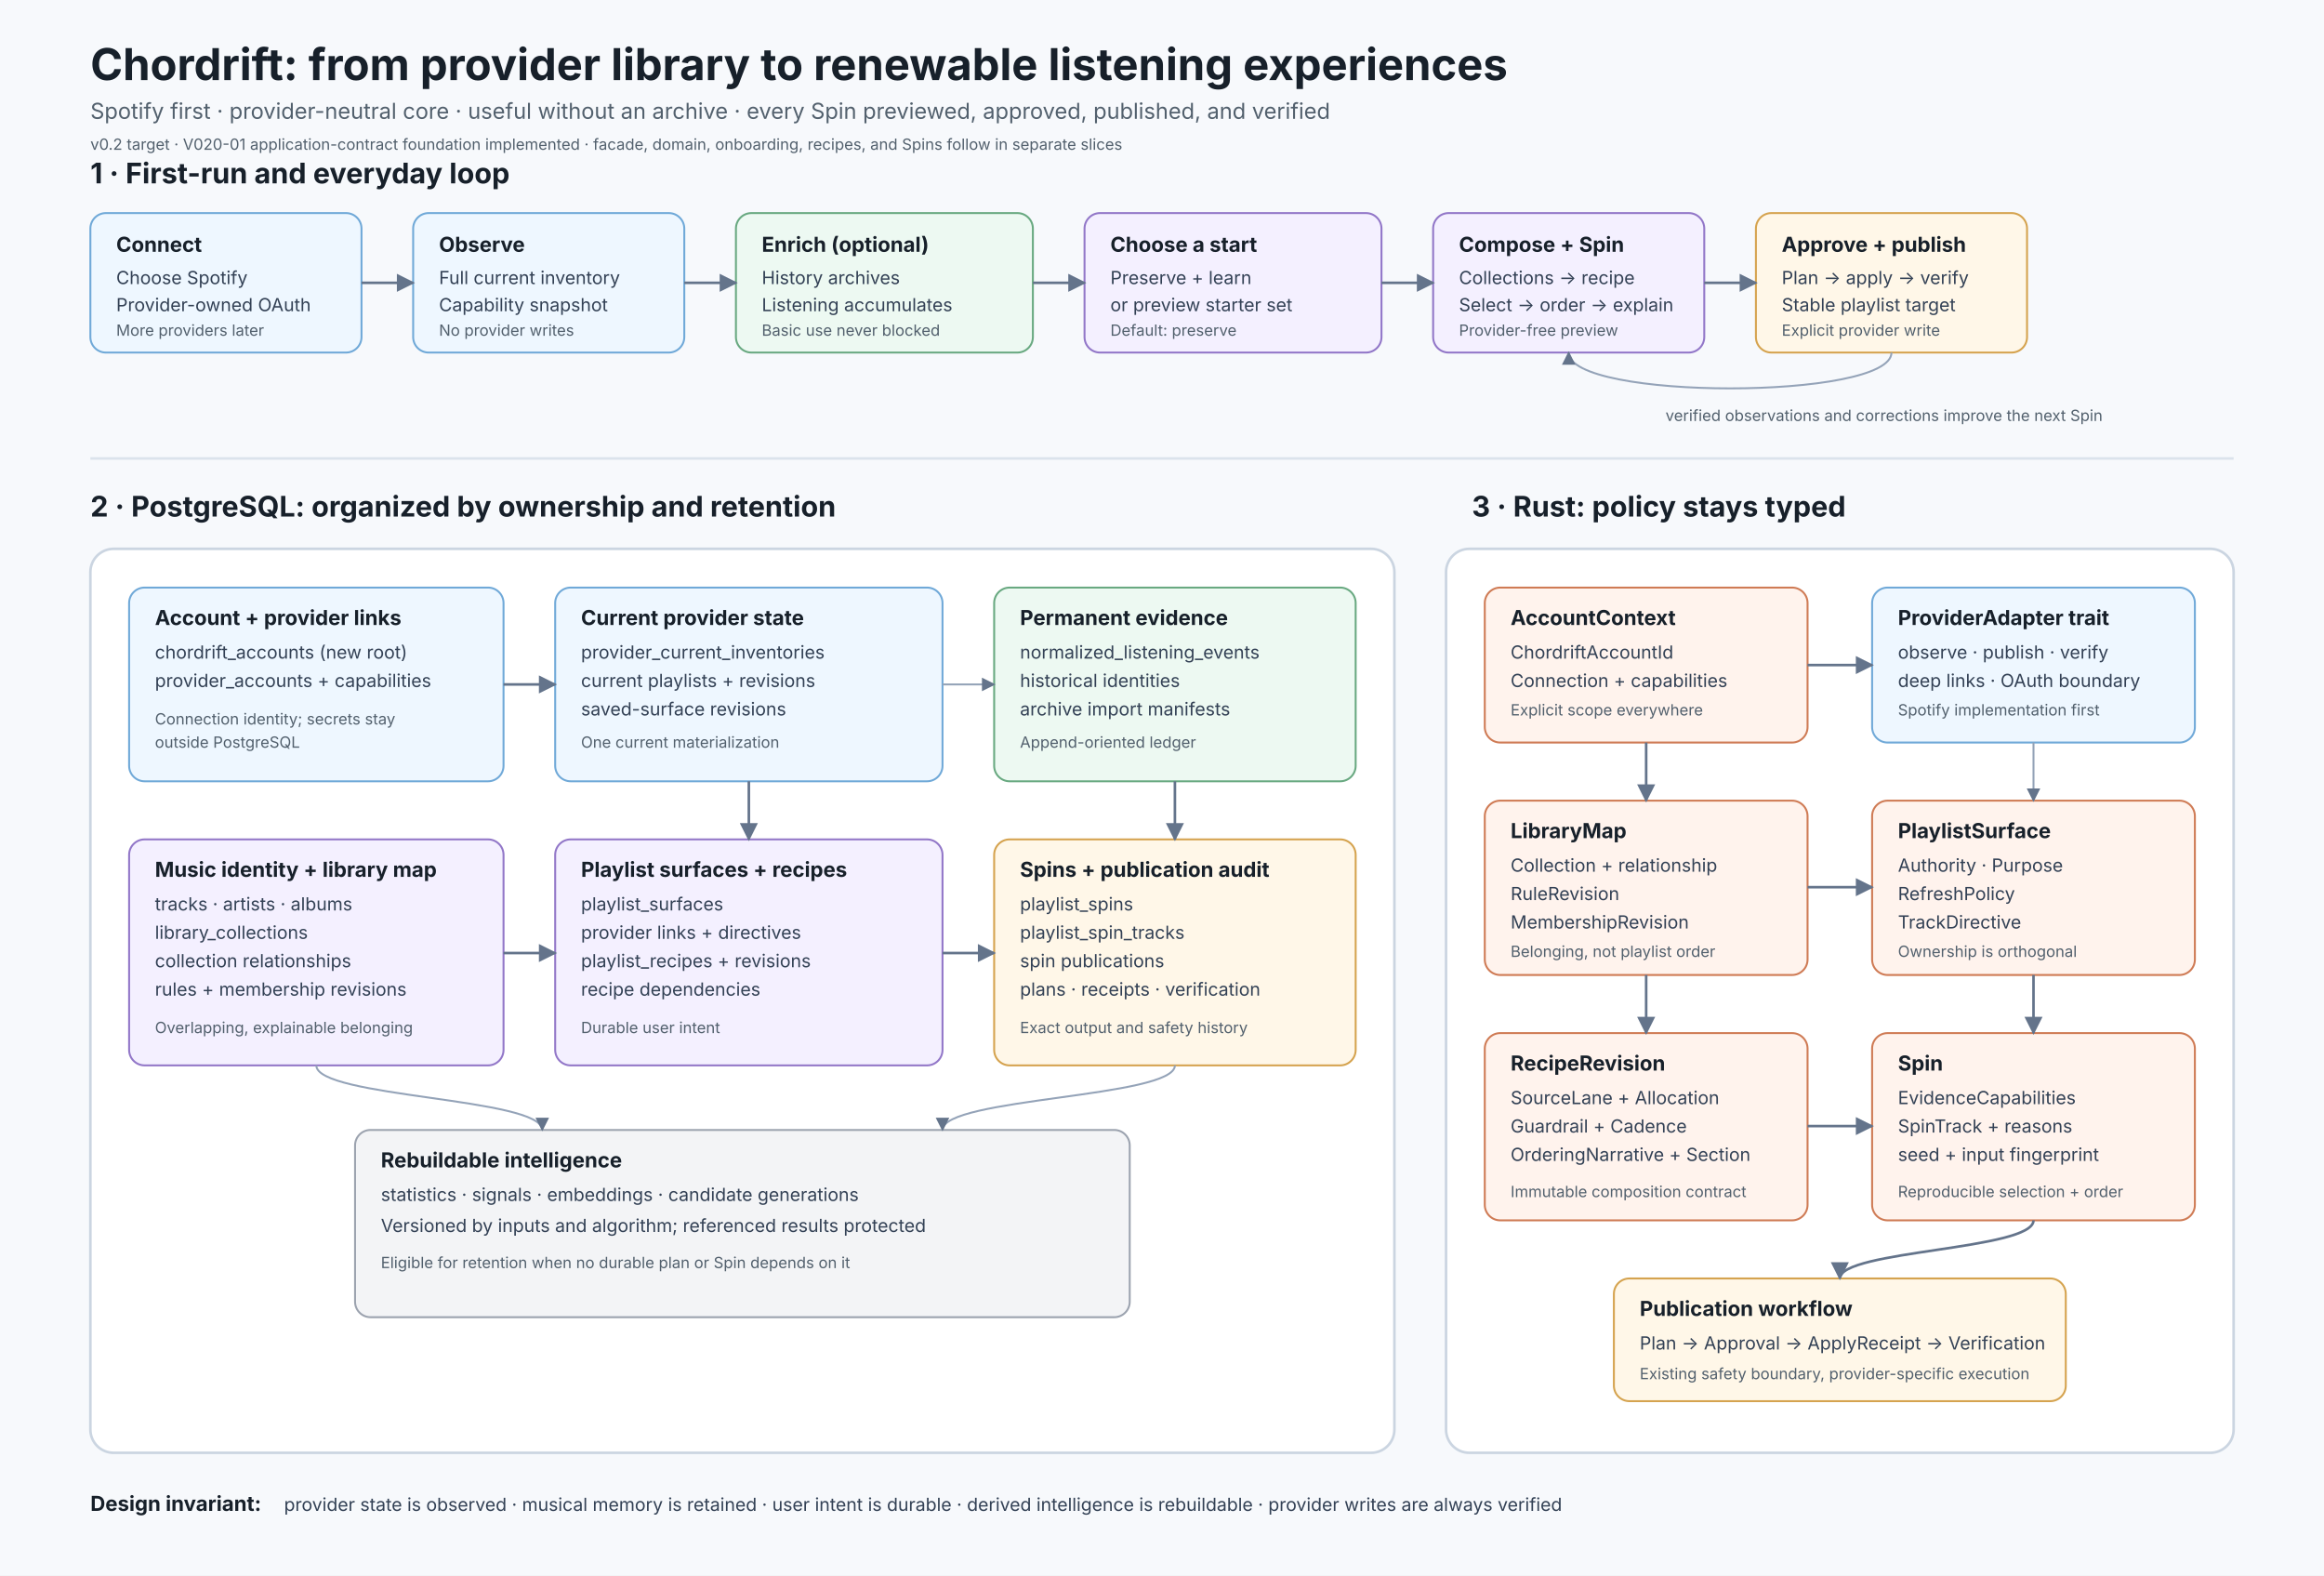
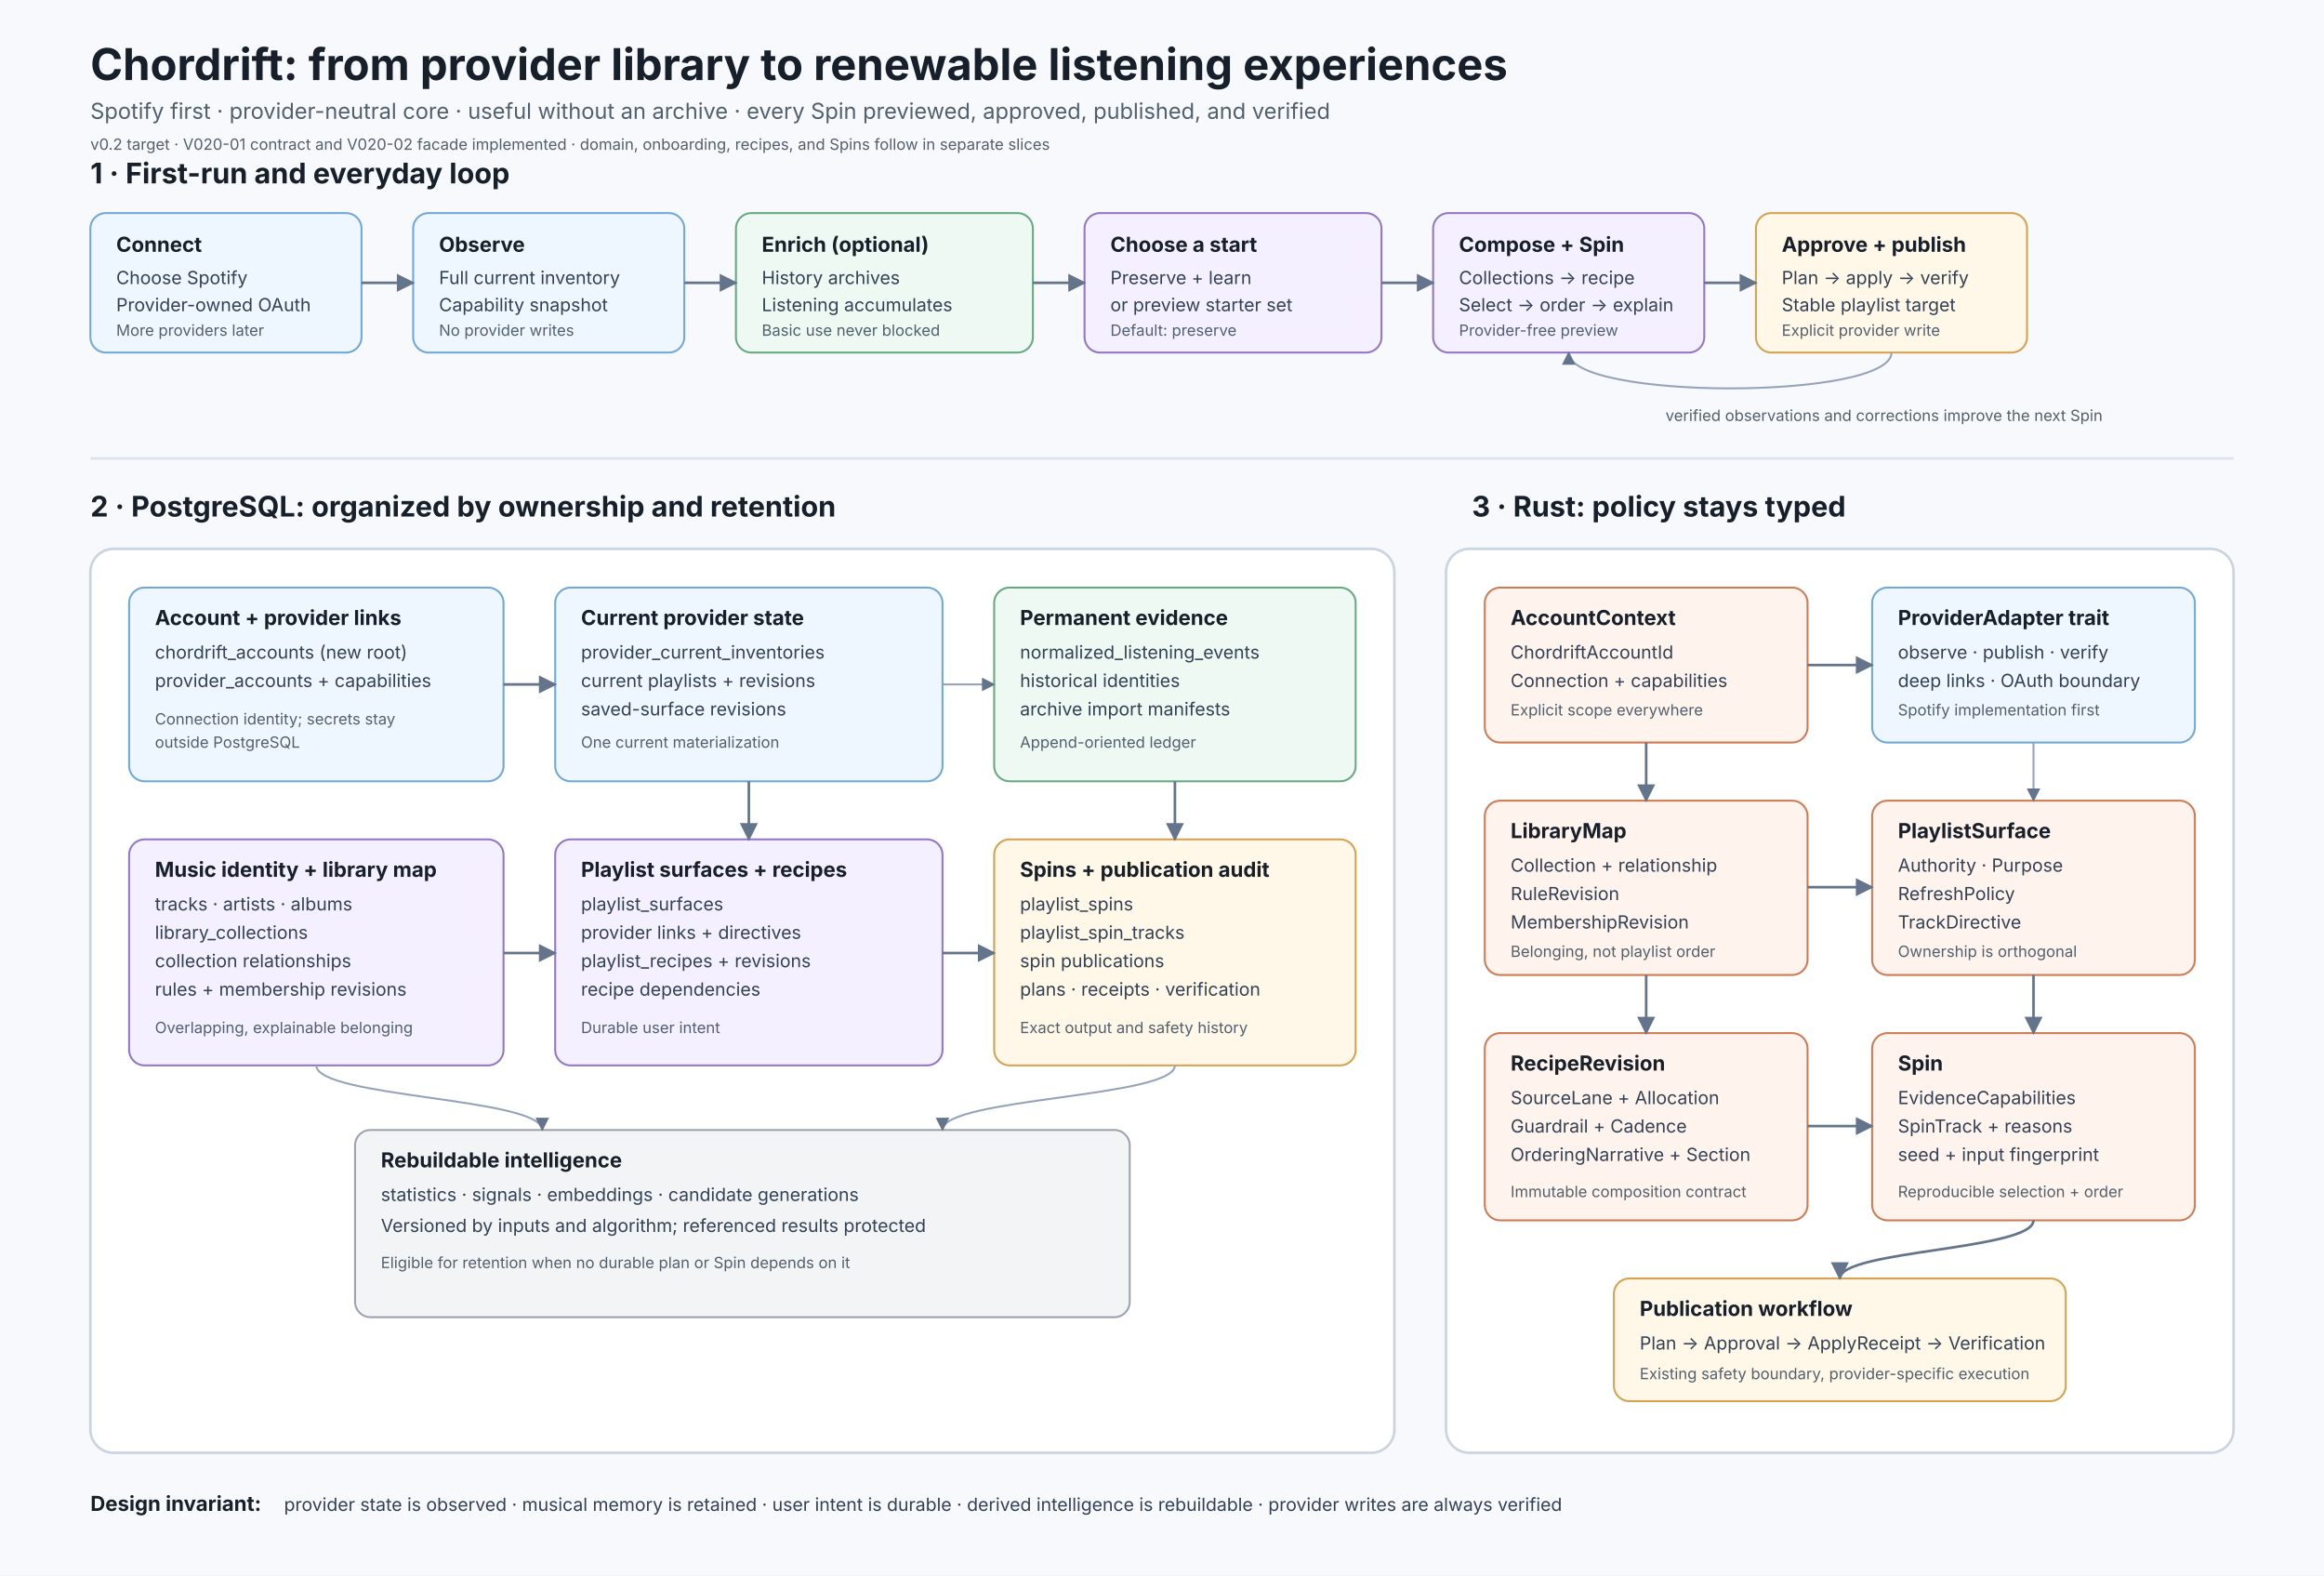
<svg xmlns="http://www.w3.org/2000/svg" width="1800" height="1220" viewBox="0 0 1800 1220" role="img" aria-labelledby="title desc">
  <defs>
    <style>
      text { font-family: ui-sans-serif, -apple-system, BlinkMacSystemFont, "Segoe UI", sans-serif; fill: #17202a; }
      .title { font-size: 34px; font-weight: 700; }
      .subtitle { font-size: 17px; fill: #52606d; }
      .section { font-size: 22px; font-weight: 700; }
      .label { font-size: 16px; font-weight: 700; }
      .body { font-size: 14px; fill: #334155; }
      .small { font-size: 12px; fill: #52606d; }
      .panel { fill: #ffffff; stroke: #cbd5e1; stroke-width: 2; rx: 18; }
      .node { fill: #f8fafc; stroke: #cbd5e1; stroke-width: 1.5; rx: 12; }
      .provider { fill: #eef7ff; stroke: #70a9d8; }
      .intent { fill: #f4f0ff; stroke: #9277c8; }
      .evidence { fill: #edf9f2; stroke: #69a981; }
      .audit { fill: #fff7e8; stroke: #d5a34f; }
      .cache { fill: #f3f4f6; stroke: #9ca3af; }
      .rust { fill: #fff3ed; stroke: #cf7b55; }
      .arrow { fill: none; stroke: #64748b; stroke-width: 2; marker-end: url(#arrow); }
      .soft-arrow { fill: none; stroke: #94a3b8; stroke-width: 1.5; marker-end: url(#arrow); }
      .divider { stroke: #dbe3ec; stroke-width: 2; }
    </style>
    <marker id="arrow" viewBox="0 0 10 10" refX="9" refY="5" markerWidth="7" markerHeight="7" orient="auto-start-reverse">
      <path d="M 0 0 L 10 5 L 0 10 z" fill="#64748b" />
    </marker>
  </defs>
  <rect width="1800" height="1220" fill="#f7f9fc" />
  <text x="70" y="62" class="title">Chordrift: from provider library to renewable listening experiences</text>
  <text x="70" y="92" class="subtitle">Spotify first · provider-neutral core · useful without an archive · every Spin previewed, approved, published, and verified</text>
-   <text x="70" y="116" class="small">v0.2 target · V020-01 application-contract foundation implemented · facade, domain, onboarding, recipes, and Spins follow in separate slices</text>
+   <text x="70" y="116" class="small">v0.2 target · V020-01 contract and V020-02 facade implemented · domain, onboarding, recipes, and Spins follow in separate slices</text>
  <text x="70" y="142" class="section">1 · First-run and everyday loop</text>
  <g>
    <rect x="70" y="165" width="210" height="108" class="node provider" />
    <text x="90" y="195" class="label">Connect</text>
    <text x="90" y="220" class="body">Choose Spotify</text>
    <text x="90" y="241" class="body">Provider-owned OAuth</text>
    <text x="90" y="260" class="small">More providers later</text>
    <rect x="320" y="165" width="210" height="108" class="node provider" />
    <text x="340" y="195" class="label">Observe</text>
    <text x="340" y="220" class="body">Full current inventory</text>
    <text x="340" y="241" class="body">Capability snapshot</text>
    <text x="340" y="260" class="small">No provider writes</text>
    <rect x="570" y="165" width="230" height="108" class="node evidence" />
    <text x="590" y="195" class="label">Enrich (optional)</text>
    <text x="590" y="220" class="body">History archives</text>
    <text x="590" y="241" class="body">Listening accumulates</text>
    <text x="590" y="260" class="small">Basic use never blocked</text>
    <rect x="840" y="165" width="230" height="108" class="node intent" />
    <text x="860" y="195" class="label">Choose a start</text>
    <text x="860" y="220" class="body">Preserve + learn</text>
    <text x="860" y="241" class="body">or preview starter set</text>
    <text x="860" y="260" class="small">Default: preserve</text>
    <rect x="1110" y="165" width="210" height="108" class="node intent" />
    <text x="1130" y="195" class="label">Compose + Spin</text>
    <text x="1130" y="220" class="body">Collections → recipe</text>
    <text x="1130" y="241" class="body">Select → order → explain</text>
    <text x="1130" y="260" class="small">Provider-free preview</text>
    <rect x="1360" y="165" width="210" height="108" class="node audit" />
    <text x="1380" y="195" class="label">Approve + publish</text>
    <text x="1380" y="220" class="body">Plan → apply → verify</text>
    <text x="1380" y="241" class="body">Stable playlist target</text>
    <text x="1380" y="260" class="small">Explicit provider write</text>
    <path d="M280 219 H320" class="arrow" />
    <path d="M530 219 H570" class="arrow" />
    <path d="M800 219 H840" class="arrow" />
    <path d="M1070 219 H1110" class="arrow" />
    <path d="M1320 219 H1360" class="arrow" />
    <path d="M1465 273 C1465 310 1215 310 1215 273" class="soft-arrow" />
    <text x="1290" y="326" class="small">verified observations and corrections improve the next Spin</text>
  </g>
  <line x1="70" y1="355" x2="1730" y2="355" class="divider" />
  <text x="70" y="400" class="section">2 · PostgreSQL: organized by ownership and retention</text>
  <g>
    <rect x="70" y="425" width="1010" height="700" class="panel" />
    <rect x="100" y="455" width="290" height="150" class="node provider" />
    <text x="120" y="484" class="label">Account + provider links</text>
    <text x="120" y="510" class="body">chordrift_accounts (new root)</text>
    <text x="120" y="532" class="body">provider_accounts + capabilities</text>
    <text x="120" y="561" class="small">Connection identity; secrets stay</text>
    <text x="120" y="579" class="small">outside PostgreSQL</text>
    <rect x="430" y="455" width="300" height="150" class="node provider" />
    <text x="450" y="484" class="label">Current provider state</text>
    <text x="450" y="510" class="body">provider_current_inventories</text>
    <text x="450" y="532" class="body">current playlists + revisions</text>
    <text x="450" y="554" class="body">saved-surface revisions</text>
    <text x="450" y="579" class="small">One current materialization</text>
    <rect x="770" y="455" width="280" height="150" class="node evidence" />
    <text x="790" y="484" class="label">Permanent evidence</text>
    <text x="790" y="510" class="body">normalized_listening_events</text>
    <text x="790" y="532" class="body">historical identities</text>
    <text x="790" y="554" class="body">archive import manifests</text>
    <text x="790" y="579" class="small">Append-oriented ledger</text>
    <rect x="100" y="650" width="290" height="175" class="node intent" />
    <text x="120" y="679" class="label">Music identity + library map</text>
    <text x="120" y="705" class="body">tracks · artists · albums</text>
    <text x="120" y="727" class="body">library_collections</text>
    <text x="120" y="749" class="body">collection relationships</text>
    <text x="120" y="771" class="body">rules + membership revisions</text>
    <text x="120" y="800" class="small">Overlapping, explainable belonging</text>
    <rect x="430" y="650" width="300" height="175" class="node intent" />
    <text x="450" y="679" class="label">Playlist surfaces + recipes</text>
    <text x="450" y="705" class="body">playlist_surfaces</text>
    <text x="450" y="727" class="body">provider links + directives</text>
    <text x="450" y="749" class="body">playlist_recipes + revisions</text>
    <text x="450" y="771" class="body">recipe dependencies</text>
    <text x="450" y="800" class="small">Durable user intent</text>
    <rect x="770" y="650" width="280" height="175" class="node audit" />
    <text x="790" y="679" class="label">Spins + publication audit</text>
    <text x="790" y="705" class="body">playlist_spins</text>
    <text x="790" y="727" class="body">playlist_spin_tracks</text>
    <text x="790" y="749" class="body">spin publications</text>
    <text x="790" y="771" class="body">plans · receipts · verification</text>
    <text x="790" y="800" class="small">Exact output and safety history</text>
    <rect x="275" y="875" width="600" height="145" class="node cache" />
    <text x="295" y="904" class="label">Rebuildable intelligence</text>
    <text x="295" y="930" class="body">statistics · signals · embeddings · candidate generations</text>
    <text x="295" y="954" class="body">Versioned by inputs and algorithm; referenced results protected</text>
    <text x="295" y="982" class="small">Eligible for retention when no durable plan or Spin depends on it</text>
    <path d="M390 530 H430" class="arrow" />
    <path d="M730 530 H770" class="soft-arrow" />
    <path d="M580 605 V650" class="arrow" />
    <path d="M910 605 V650" class="arrow" />
    <path d="M390 738 H430" class="arrow" />
    <path d="M730 738 H770" class="arrow" />
    <path d="M245 825 C245 850 420 850 420 875" class="soft-arrow" />
    <path d="M910 825 C910 850 730 850 730 875" class="soft-arrow" />
  </g>
  <text x="1140" y="400" class="section">3 · Rust: policy stays typed</text>
  <g>
    <rect x="1120" y="425" width="610" height="700" class="panel" />
    <rect x="1150" y="455" width="250" height="120" class="node rust" />
    <text x="1170" y="484" class="label">AccountContext</text>
    <text x="1170" y="510" class="body">ChordriftAccountId</text>
    <text x="1170" y="532" class="body">Connection + capabilities</text>
    <text x="1170" y="554" class="small">Explicit scope everywhere</text>
    <rect x="1450" y="455" width="250" height="120" class="node provider" />
    <text x="1470" y="484" class="label">ProviderAdapter trait</text>
    <text x="1470" y="510" class="body">observe · publish · verify</text>
    <text x="1470" y="532" class="body">deep links · OAuth boundary</text>
    <text x="1470" y="554" class="small">Spotify implementation first</text>
    <rect x="1150" y="620" width="250" height="135" class="node rust" />
    <text x="1170" y="649" class="label">LibraryMap</text>
    <text x="1170" y="675" class="body">Collection + relationship</text>
    <text x="1170" y="697" class="body">RuleRevision</text>
    <text x="1170" y="719" class="body">MembershipRevision</text>
    <text x="1170" y="741" class="small">Belonging, not playlist order</text>
    <rect x="1450" y="620" width="250" height="135" class="node rust" />
    <text x="1470" y="649" class="label">PlaylistSurface</text>
    <text x="1470" y="675" class="body">Authority · Purpose</text>
    <text x="1470" y="697" class="body">RefreshPolicy</text>
    <text x="1470" y="719" class="body">TrackDirective</text>
    <text x="1470" y="741" class="small">Ownership is orthogonal</text>
    <rect x="1150" y="800" width="250" height="145" class="node rust" />
    <text x="1170" y="829" class="label">RecipeRevision</text>
    <text x="1170" y="855" class="body">SourceLane + Allocation</text>
    <text x="1170" y="877" class="body">Guardrail + Cadence</text>
    <text x="1170" y="899" class="body">OrderingNarrative + Section</text>
    <text x="1170" y="927" class="small">Immutable composition contract</text>
    <rect x="1450" y="800" width="250" height="145" class="node rust" />
    <text x="1470" y="829" class="label">Spin</text>
    <text x="1470" y="855" class="body">EvidenceCapabilities</text>
    <text x="1470" y="877" class="body">SpinTrack + reasons</text>
    <text x="1470" y="899" class="body">seed + input fingerprint</text>
    <text x="1470" y="927" class="small">Reproducible selection + order</text>
    <rect x="1250" y="990" width="350" height="95" class="node audit" />
    <text x="1270" y="1019" class="label">Publication workflow</text>
    <text x="1270" y="1045" class="body">Plan → Approval → ApplyReceipt → Verification</text>
    <text x="1270" y="1068" class="small">Existing safety boundary, provider-specific execution</text>
    <path d="M1400 515 H1450" class="arrow" />
    <path d="M1275 575 V620" class="arrow" />
    <path d="M1575 575 V620" class="soft-arrow" />
    <path d="M1400 687 H1450" class="arrow" />
    <path d="M1275 755 V800" class="arrow" />
    <path d="M1575 755 V800" class="arrow" />
    <path d="M1400 872 H1450" class="arrow" />
    <path d="M1575 945 C1575 968 1425 968 1425 990" class="arrow" />
  </g>
  <text x="70" y="1170" class="label">Design invariant:</text>
  <text x="220" y="1170" class="body">provider state is observed · musical memory is retained · user intent is durable · derived intelligence is rebuildable · provider writes are always verified</text>
</svg>
